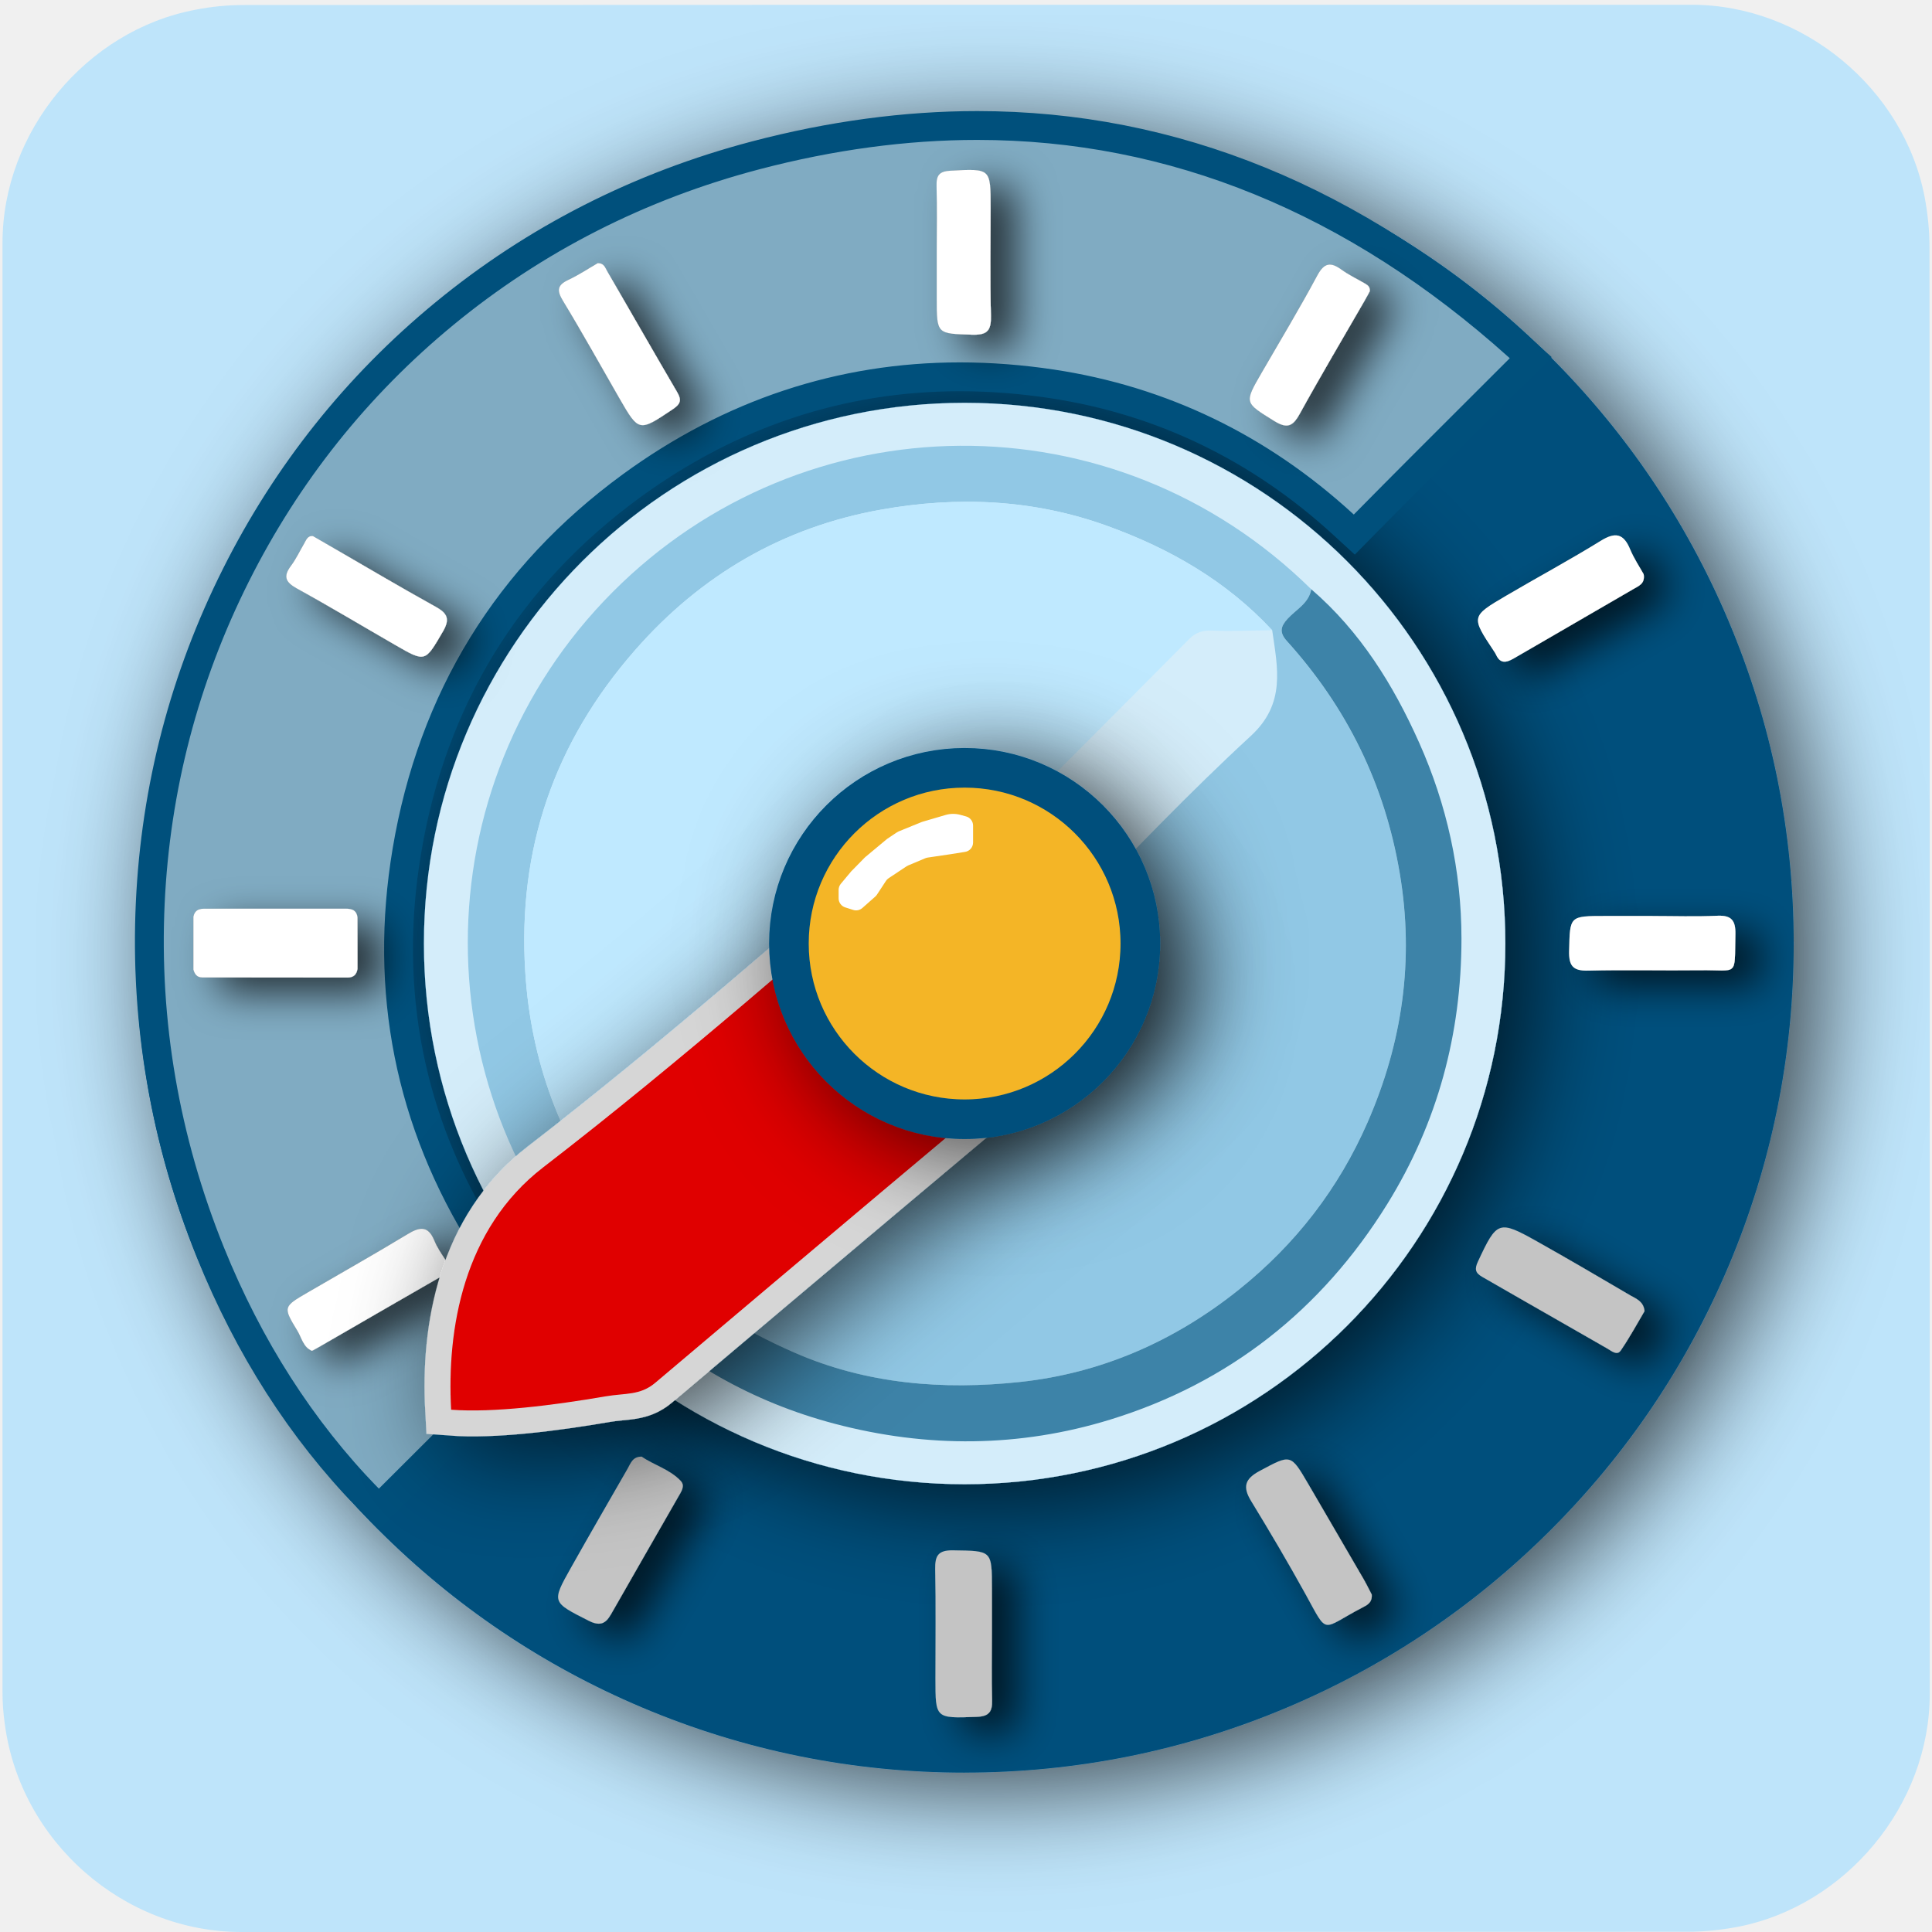
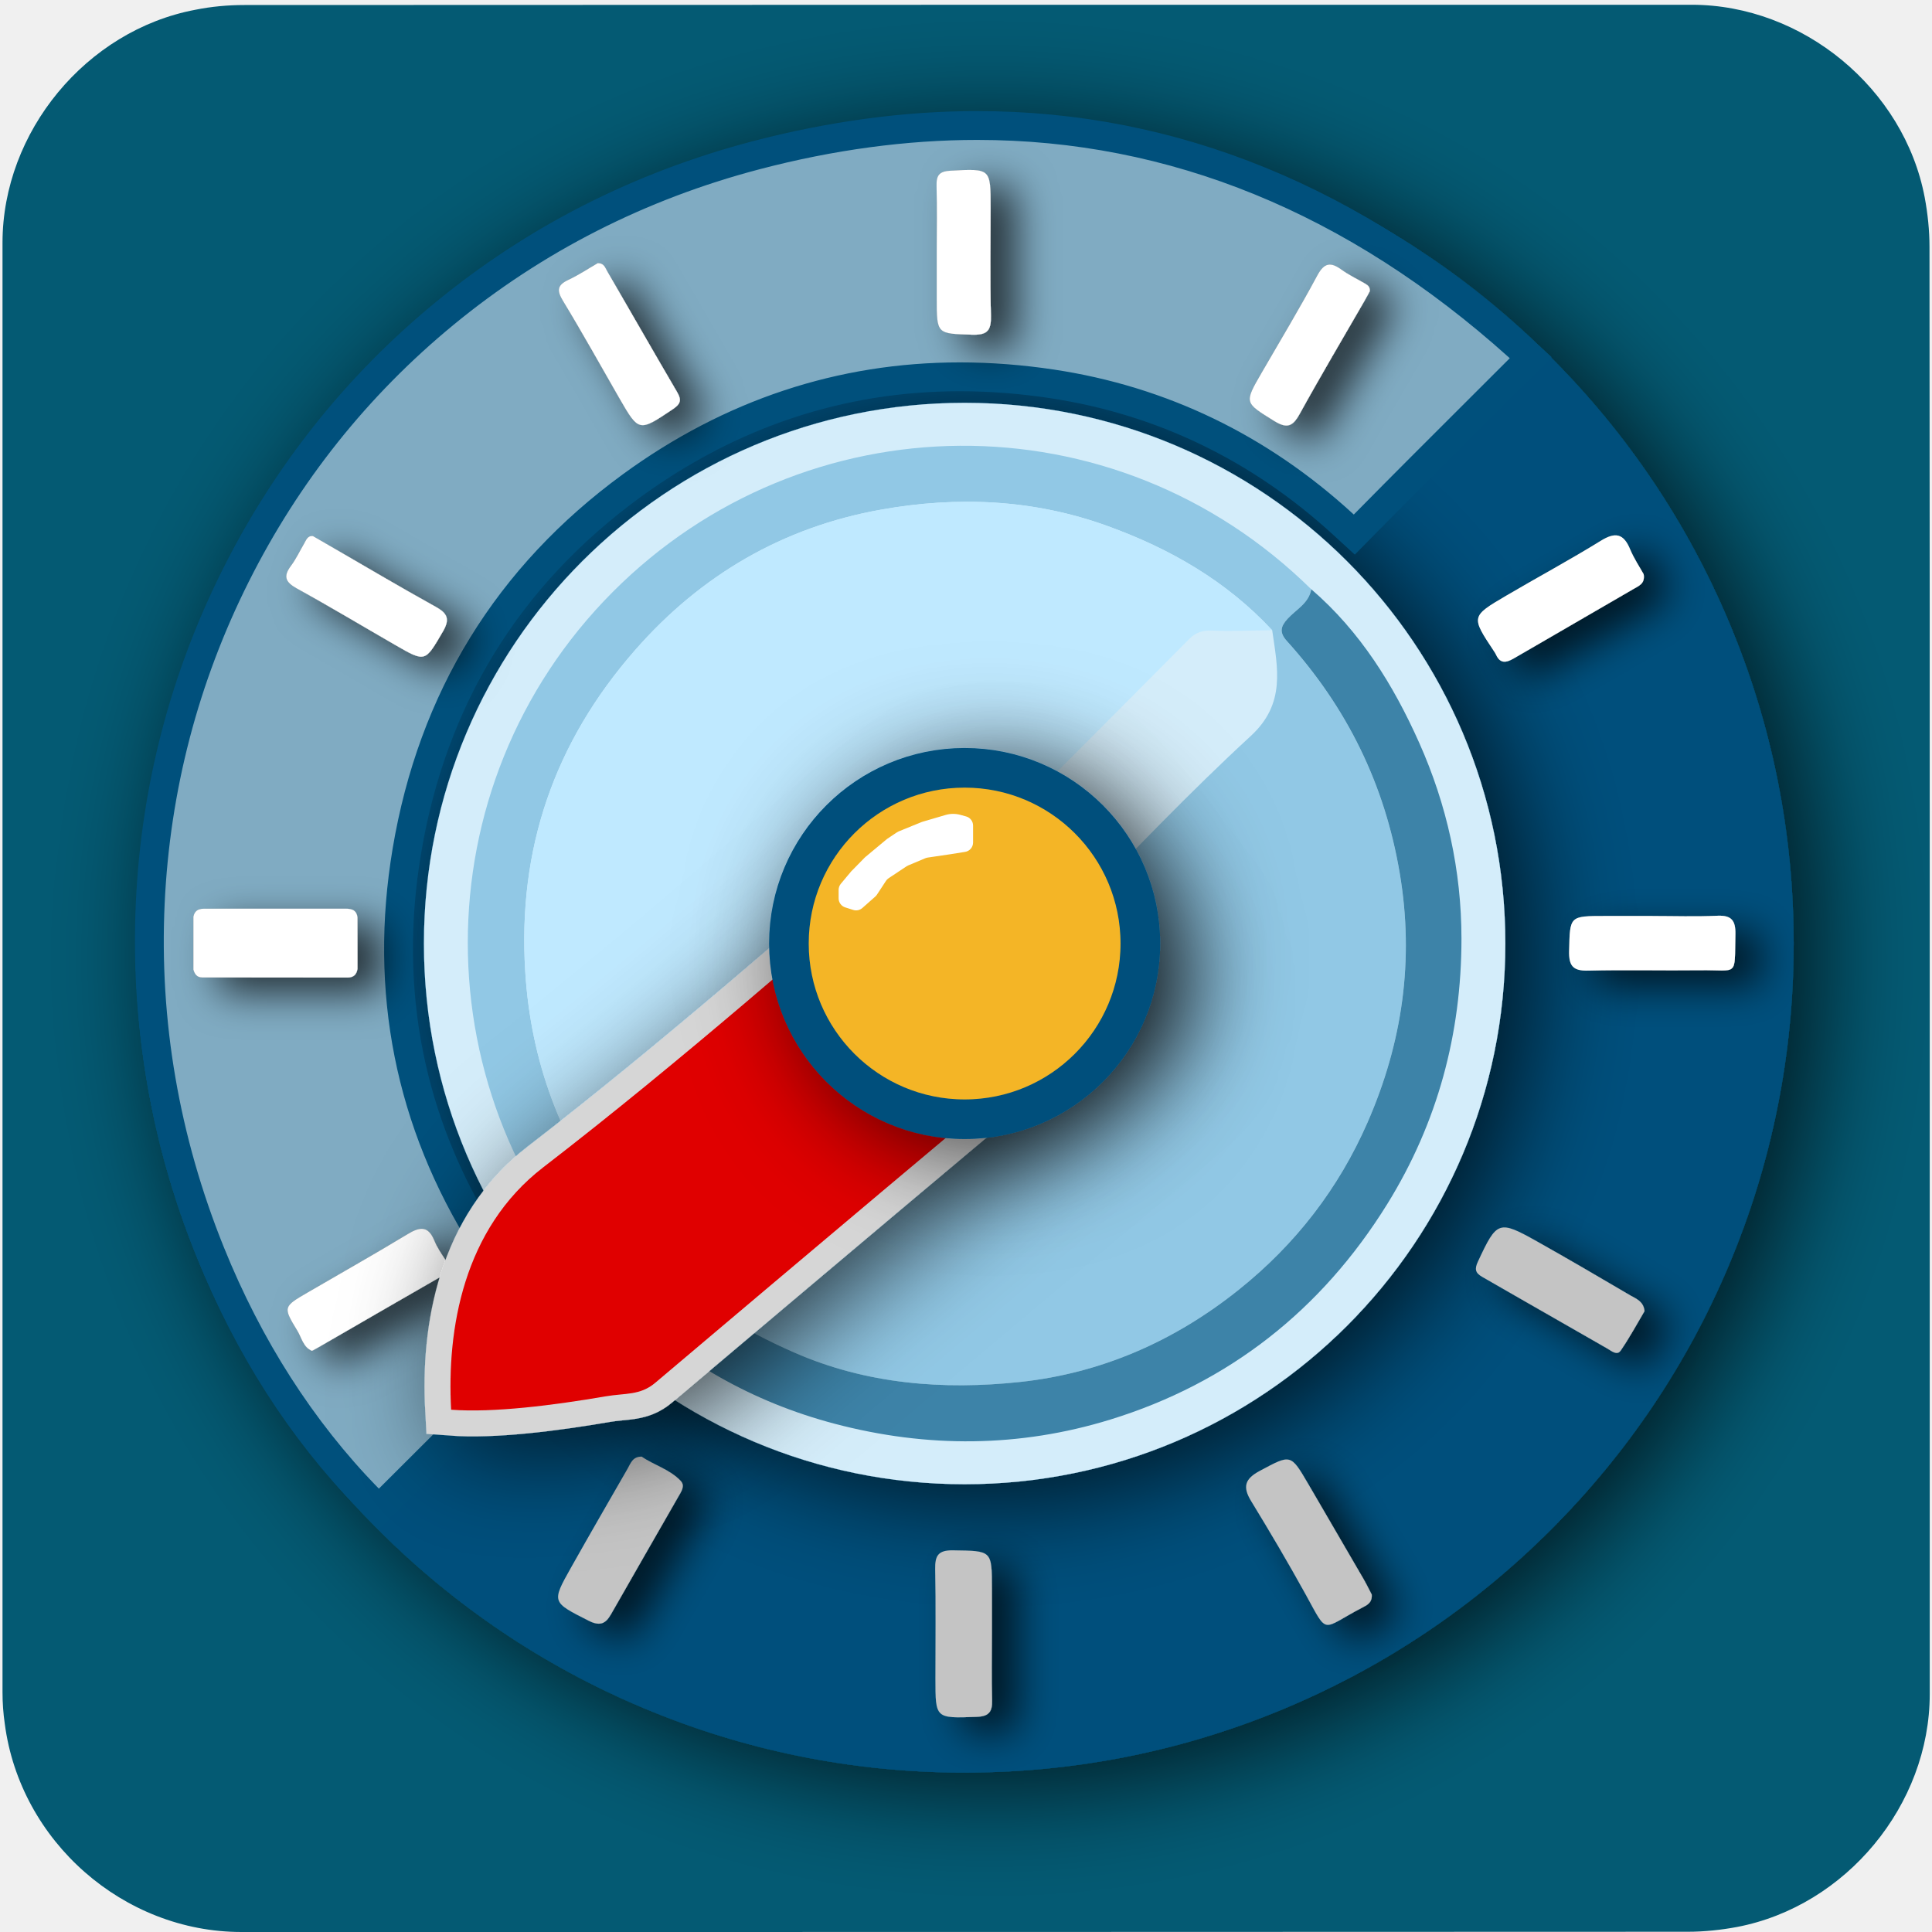
<svg xmlns="http://www.w3.org/2000/svg" viewBox="0 0 769 769" overflow="hidden" preserveAspectRatio="xMidYMid meet" id="eaf-1170-0">
  <defs>
    <clipPath id="eaf-1170-1">
      <rect x="0" y="0" width="769" height="769" />
    </clipPath>
    <style>#eaf-1170-0 * {animation: 10500ms linear infinite normal both running;offset-rotate:0deg}@keyframes eaf-1170-2{0%,100%{transform:none;offset-path:path("m394.089 538.906l0 0l-602.497 -23.35")}}@keyframes eaf-1170-3{0%{offset-distance:0%}79.36%{offset-distance:0%;animation-timing-function:ease-in-out}87.3%,100%{offset-distance:100%}}@keyframes eaf-1170-4{0%{transform:rotate(90deg)}79.36%{transform:rotate(90deg);animation-timing-function:ease-in-out}87.3%,100%{transform:rotate(121deg)}}@keyframes eaf-1170-5{0%,100%{transform:matrix(1.2912,0,0,2.0135,-811.5033,-580.9879)}}@keyframes eaf-1170-6{0%,100%{transform:none;offset-path:path("m394.089 538.906l0 0l-602.497 51.757")}}@keyframes eaf-1170-7{0%{offset-distance:0%}82.22%{offset-distance:0%;animation-timing-function:ease-in-out}89.52%,100%{offset-distance:100%}}@keyframes eaf-1170-8{0%{transform:rotate(90deg)}82.22%{transform:rotate(90deg);animation-timing-function:ease-in-out}89.52%,100%{transform:rotate(73deg)}}@keyframes eaf-1170-9{0%,100%{transform:none;offset-path:path("m394.089 538.906l0 0l-602.497 -60.878")}}@keyframes eaf-1170-10{0%{offset-distance:0%}85.39%{offset-distance:0%;animation-timing-function:ease-in-out}92.7%,100%{offset-distance:100%}}@keyframes eaf-1170-11{0%{transform:rotate(90deg)}85.39%{transform:rotate(90deg);animation-timing-function:ease-in-out}92.7%,100%{transform:rotate(92deg)}}@keyframes eaf-1170-12{0%,100%{transform:none;offset-path:path("m394.089 538.906l0 0l-586.406 -56.623l-6.186 -3.093")}}@keyframes eaf-1170-13{0%{offset-distance:0%}86.04%{offset-distance:0%;animation-timing-function:ease-in-out}95.23%{offset-distance:98.84%}95.24%,100%{offset-distance:100%}}@keyframes eaf-1170-14{0%{transform:rotate(90deg)}86.04%{transform:rotate(90deg);animation-timing-function:ease-in-out}95.24%,100%{transform:rotate(92deg)}}@keyframes eaf-1170-15{0%{opacity:0.34}88.57%{opacity:0.34;animation-timing-function:ease-in-out}95.23%,100%{opacity:0}}@keyframes eaf-1170-16{0%,100%{transform:none;offset-path:path("m394.089 538.906l0 0l575.763 -121.252")}}@keyframes eaf-1170-17{0%,100%{transform:none;offset-path:path("m394.089 538.906l0 0l578.514 -21.8")}}@keyframes eaf-1170-18{0%{transform:rotate(90deg)}82.22%{transform:rotate(90deg);animation-timing-function:ease-in-out}89.52%,100%{transform:rotate(89deg)}}@keyframes eaf-1170-19{0%,100%{transform:none;offset-path:path("m394.089 538.906l0 0l624.356 -52.645")}}@keyframes eaf-1170-20{0%{transform:rotate(90deg)}85.39%{transform:rotate(90deg);animation-timing-function:ease-in-out}92.7%,100%{transform:rotate(148deg)}}@keyframes eaf-1170-21{0%,100%{transform:matrix(-1.2912,0,0,2.0135,811.5033,-580.9879)}}@keyframes eaf-1170-22{0%,100%{transform:none;offset-path:path("m394.089 538.906l0 0l575.763 -194.411")}}@keyframes eaf-1170-23{0%{offset-distance:0%}86.03%{offset-distance:0%;animation-timing-function:ease-in-out}95.23%,100%{offset-distance:100%}}@keyframes eaf-1170-24{0%{transform:rotate(90deg)}86.03%{transform:rotate(90deg);animation-timing-function:ease-in-out}95.23%{transform:rotate(121deg)}95.24%,100%{transform:rotate(170deg)}}@keyframes eaf-1170-25{0%,100%{transform:matrix(1.232,0,0,1.9406,-774.2602,-559.9675)}}@keyframes eaf-1170-26{0%{fill:#fff}55.88%{fill:#fff;animation-timing-function:ease-in-out}56.19%{fill:#ff002b;animation-timing-function:ease-in-out}93.02%{fill:#ff002b;animation-timing-function:ease-in-out}93.65%,100%{fill:#fff}}@keyframes eaf-1170-27{0%,100%{filter:none}}@keyframes eaf-1170-28{0%{filter:drop-shadow(0 0 0 #000)}55.88%{filter:drop-shadow(0 0 0 #000)}56.19%{filter:drop-shadow(10px 10px 10px #ff324a)}93.02%{filter:drop-shadow(10px 10px 10px #ff324a)}93.66%,100%{filter:drop-shadow(0 0 0 #000)}}@keyframes eaf-1170-29{0%{fill:#fff}66.35%{fill:#fff;animation-timing-function:ease-in-out}66.67%{fill:#ff002a;animation-timing-function:ease-in-out}91.75%{fill:#ff002b;animation-timing-function:ease-in-out}92.38%,100%{fill:#fff}}@keyframes eaf-1170-30{0%{filter:drop-shadow(0 0 0 #000)}66.35%{filter:drop-shadow(0 0 0 #000)}66.67%{filter:drop-shadow(10px 10px 10px #ff324a)}91.74%{filter:drop-shadow(10px 10px 10px #ff324a)}92.38%,100%{filter:drop-shadow(0 0 0 #000)}}@keyframes eaf-1170-31{0%{fill:#fff}32.7%{fill:#fff;animation-timing-function:ease-in-out}33.02%{fill:#2aff00}93.65%{fill:#2aff00;animation-timing-function:ease-in-out}94.29%,100%{fill:#fff}}@keyframes eaf-1170-32{0%{filter:drop-shadow(0 0 0 #000)}32.7%{filter:drop-shadow(0 0 0 #000)}33.02%{filter:drop-shadow(10px 10px 10px #0cff00)}93.65%{filter:drop-shadow(10px 10px 10px #0cff00)}94.29%,100%{filter:drop-shadow(0 0 0 #000)}}@keyframes eaf-1170-33{0%{fill:#fff}28.57%{fill:#fff;animation-timing-function:ease-in-out}28.89%{fill:#2aff00}94.29%{fill:#2aff00;animation-timing-function:ease-in-out}94.92%,100%{fill:#fff}}@keyframes eaf-1170-34{0%{filter:drop-shadow(0 0 0 #000)}28.57%{filter:drop-shadow(0 0 0 #000)}28.89%{filter:drop-shadow(10px 10px 10px #0cff00)}94.29%{filter:drop-shadow(10px 10px 10px #0cff00)}94.92%,100%{filter:drop-shadow(0 0 0 #000)}}@keyframes eaf-1170-35{0%{fill:#fff}25.4%{fill:#fff;animation-timing-function:ease-in-out}25.71%{fill:#2aff00}95.24%{fill:#2aff00;animation-timing-function:ease-in-out}95.88%,100%{fill:#fff}}@keyframes eaf-1170-36{0%{filter:drop-shadow(0 0 0 #000)}25.4%{filter:drop-shadow(0 0 0 #000)}25.71%{filter:drop-shadow(10px 10px 10px #0cff00)}95.24%{filter:drop-shadow(10px 10px 10px #0cff00)}95.88%,100%{filter:drop-shadow(0 0 0 #000)}}@keyframes eaf-1170-37{0%{fill:#fff}21.9%{fill:#fff;animation-timing-function:ease-in-out}22.22%{fill:#2aff00}96.19%{fill:#2aff00;animation-timing-function:ease-in-out}96.83%,100%{fill:#fff}}@keyframes eaf-1170-38{0%{filter:drop-shadow(0 0 0 #000)}21.9%{filter:drop-shadow(0 0 0 #000)}22.22%{filter:drop-shadow(10px 10px 10px #0cff00)}96.19%{filter:drop-shadow(10px 10px 10px #0cff00)}96.83%,100%{filter:drop-shadow(0 0 0 #000)}}@keyframes eaf-1170-39{0%{fill:#fff}19.37%{fill:#fff;animation-timing-function:ease-in-out}19.69%{fill:#2aff00}96.82%{fill:#2aff00;animation-timing-function:ease-in-out}97.46%,100%{fill:#fff}}@keyframes eaf-1170-40{0%{filter:drop-shadow(0 0 0 #000)}19.37%{filter:drop-shadow(0 0 0 #000)}19.69%{filter:drop-shadow(10px 10px 10px #0cff00)}96.83%{filter:drop-shadow(10px 10px 10px #0cff00)}97.47%,100%{filter:drop-shadow(0 0 0 #000)}}@keyframes eaf-1170-41{0%{fill:#fff}14.29%{fill:#fff;animation-timing-function:ease-in-out}14.6%{fill:#2bff00;animation-timing-function:ease-in-out}98.41%{fill:#2aff00;animation-timing-function:ease-in-out}99.05%,100%{fill:#fff}}@keyframes eaf-1170-42{0%{filter:drop-shadow(0 0 0 #000)}14.29%{filter:drop-shadow(0 0 0 #000)}14.6%{filter:drop-shadow(10px 10px 10px #0dff00)}98.41%{filter:drop-shadow(10px 10px 10px #0cff00)}99.05%,100%{filter:drop-shadow(0 0 0 #000)}}@keyframes eaf-1170-43{0%,100%{transform:translate(391.2186px,377.7212px)}}@keyframes eaf-1170-44{0%{transform:rotate(-175deg);animation-timing-function:ease-in-out}2.54%{transform:rotate(-169.8083deg);animation-timing-function:ease-in-out}4.76%{transform:rotate(-172.2778deg);animation-timing-function:ease-in-out}7.62%{transform:rotate(-166.1974deg);animation-timing-function:ease-in-out}10.79%{transform:rotate(-168.4482deg);animation-timing-function:ease-in-out}39.05%{transform:rotate(0);animation-timing-function:ease-in-out}40.31%{transform:rotate(-3deg);animation-timing-function:ease-in-out}41.59%{transform:rotate(1deg);animation-timing-function:ease-in-out}43.81%{transform:rotate(-3deg);animation-timing-function:ease-in-out}83.17%{transform:rotate(68deg);animation-timing-function:ease-in-out}84.44%{transform:rotate(66deg);animation-timing-function:ease-in-out}86.34%{transform:rotate(71deg);animation-timing-function:ease-in-out}87.62%{transform:rotate(67deg);animation-timing-function:ease-in-out}89.52%{transform:rotate(71deg);animation-timing-function:ease-in-out}100%{transform:rotate(-175deg)}}@keyframes eaf-1170-45{0%,100%{transform:matrix(1.1479,0,0,1.1479,-330.783,-332.5055)}}</style>
  </defs>
  <g clip-path="url('#eaf-1170-1')" style="isolation: isolate;">
    <g>
-       <path fill="#bee4fa" d="m768.1 385.5c0 96.2 0 192.5 0 288.8c0 44.1 -33.3 84.4 -76.7 92.7c-6.4 1.2 -13.1 1.9 -19.6 1.9c-191.9 0.1 -383.8 0.1 -575.7 0.1c-47 0 -88.1 -36.1 -94.2 -82.9c-0.6 -4.1 -0.9 -8.3 -0.9 -12.5c0 -192.4 0 -384.7 0 -577c0 -44.1 33.3 -84.5 76.7 -92.7c6.4 -1.3 13 -1.9 19.6 -1.9c192 -0.1 384.1 -0.1 576.1 -0.1c44.1 0 84.5 33.3 92.7 76.7c1.2 6.4 1.9 13.1 1.9 19.6c0.1 95.8 0.1 191.6 0.1 287.3z" />
+       <path fill="#045a73" d="m768.1 385.5c0 96.2 0 192.5 0 288.8c0 44.1 -33.3 84.4 -76.7 92.7c-6.4 1.2 -13.1 1.9 -19.6 1.9c-191.9 0.1 -383.8 0.1 -575.7 0.1c-47 0 -88.1 -36.1 -94.2 -82.9c-0.6 -4.1 -0.9 -8.3 -0.9 -12.5c0 -192.4 0 -384.7 0 -577c0 -44.1 33.3 -84.5 76.7 -92.7c6.4 -1.3 13 -1.9 19.6 -1.9c192 -0.1 384.1 -0.1 576.1 -0.1c44.1 0 84.5 33.3 92.7 76.7c1.2 6.4 1.9 13.1 1.9 19.6c0.1 95.8 0.1 191.6 0.1 287.3z" />
      <path fill="#eee" stroke="#00507c" stroke-width="32" stroke-miterlimit="10" paint-order="stroke" d="m572 326.7l-2.1 0.5l-2.1 0.3c-22.9 2.6 -43.4 -14.1 -45.1 -37.1l-0.1 -2.2l0 -2.2c0.7 -23 20.6 -40.7 43.6 -38.9l2.1 0.2l2.2 0.3l0 0l0 0l0.1 0l0.1 -2.3l0.2 -2.3c2.5 -19.1 16.2 -34.4 34.9 -39l2.3 -0.5l2.3 -0.4c18.9 -2.6 37.6 6.8 46.7 23.6l1.1 2.1l1 2.1l0 -0.1l0 0c0 0 1.3 -1.4 1.3 -1.4l1.4 -1.4c12.1 -11.1 30.2 -11.4 42.5 -0.6l1.4 1.3l1.3 1.4c10.7 12.1 10.5 30.8 -0.7 42.5l-1.4 1.4l-1.4 1.3l0 0l0 0c0 0 2.2 0.6 2.2 0.6l2.1 0.8c22.2 9.1 32.4 34.5 22.9 56.5l-1 2.1l-1.1 2c-11.9 20.8 -38.5 27.7 -59 15.3l-1.9 -1.2l-1.8 -1.3l0 0l0 0.1l-1.3 2.1c-27.3 38.7 -86.4 23.9 -92.2 -23.1l-0.2 -2.5" transform="matrix(0 1.2912 -2.0135 0 975.0774 -272.5974)" opacity="0.34" style="animation-name: eaf-1170-2, eaf-1170-3, eaf-1170-4, eaf-1170-5; animation-composition: replace, add, add, add;" />
      <path fill="#eee" stroke="#00507c" stroke-width="32" stroke-miterlimit="10" paint-order="stroke" d="m572 326.7l-2.1 0.5l-2.1 0.3c-22.9 2.6 -43.4 -14.1 -45.1 -37.1l-0.1 -2.2l0 -2.2c0.7 -23 20.6 -40.7 43.6 -38.9l2.1 0.2l2.2 0.3l0 0l0 0l0.1 0l0.1 -2.3l0.2 -2.3c2.5 -19.1 16.2 -34.4 34.9 -39l2.3 -0.5l2.3 -0.4c18.9 -2.6 37.6 6.8 46.7 23.6l1.1 2.1l1 2.1l0 -0.1l0 0c0 0 1.3 -1.4 1.3 -1.4l1.4 -1.4c12.1 -11.1 30.2 -11.4 42.5 -0.6l1.4 1.3l1.3 1.4c10.7 12.1 10.5 30.8 -0.7 42.5l-1.4 1.4l-1.4 1.3l0 0l0 0c0 0 2.2 0.6 2.2 0.6l2.1 0.8c22.2 9.1 32.4 34.5 22.9 56.5l-1 2.1l-1.1 2c-11.9 20.8 -38.5 27.7 -59 15.3l-1.9 -1.2l-1.8 -1.3l0 0l0 0.1l-1.3 2.1c-27.3 38.7 -86.4 23.9 -92.2 -23.1l-0.2 -2.5" transform="matrix(0 1.2912 -2.0135 0 975.0774 -272.5974)" opacity="0.34" style="animation-name: eaf-1170-6, eaf-1170-7, eaf-1170-8, eaf-1170-5; animation-composition: replace, add, add, add;" />
      <path fill="#eee" stroke="#00507c" stroke-width="32" stroke-miterlimit="10" paint-order="stroke" d="m572 326.7l-2.1 0.5l-2.1 0.3c-22.9 2.6 -43.4 -14.1 -45.1 -37.1l-0.1 -2.2l0 -2.2c0.7 -23 20.6 -40.7 43.6 -38.9l2.1 0.2l2.2 0.3l0 0l0 0l0.1 0l0.1 -2.3l0.2 -2.3c2.5 -19.1 16.2 -34.4 34.9 -39l2.3 -0.5l2.3 -0.4c18.9 -2.6 37.6 6.8 46.7 23.6l1.1 2.1l1 2.1l0 -0.1l0 0c0 0 1.3 -1.4 1.3 -1.4l1.4 -1.4c12.1 -11.1 30.2 -11.4 42.5 -0.6l1.4 1.3l1.3 1.4c10.7 12.1 10.5 30.8 -0.7 42.5l-1.4 1.4l-1.4 1.3l0 0l0 0c0 0 2.2 0.6 2.2 0.6l2.1 0.8c22.2 9.1 32.4 34.5 22.9 56.5l-1 2.1l-1.1 2c-11.9 20.8 -38.5 27.7 -59 15.3l-1.9 -1.2l-1.8 -1.3l0 0l0 0.1l-1.3 2.1c-27.3 38.7 -86.4 23.9 -92.2 -23.1l-0.2 -2.5" transform="matrix(0 1.2912 -2.0135 0 975.0774 -272.5974)" opacity="0.34" style="animation-name: eaf-1170-9, eaf-1170-10, eaf-1170-11, eaf-1170-5; animation-composition: replace, add, add, add;" />
      <path fill="#eee" stroke="#00507c" stroke-width="32" stroke-miterlimit="10" paint-order="stroke" d="m572 326.7l-2.1 0.5l-2.1 0.3c-22.9 2.6 -43.4 -14.1 -45.1 -37.1l-0.1 -2.2l0 -2.2c0.7 -23 20.6 -40.7 43.6 -38.9l2.1 0.2l2.2 0.3l0 0l0 0l0.1 0l0.1 -2.3l0.2 -2.3c2.5 -19.1 16.2 -34.4 34.9 -39l2.3 -0.5l2.3 -0.4c18.9 -2.6 37.6 6.8 46.7 23.6l1.1 2.1l1 2.1l0 -0.1l0 0c0 0 1.3 -1.4 1.3 -1.4l1.4 -1.4c12.1 -11.1 30.2 -11.4 42.5 -0.6l1.4 1.3l1.3 1.4c10.7 12.1 10.5 30.8 -0.7 42.5l-1.4 1.4l-1.4 1.3l0 0l0 0c0 0 2.2 0.6 2.2 0.6l2.1 0.8c22.2 9.1 32.4 34.5 22.9 56.5l-1 2.1l-1.1 2c-11.9 20.8 -38.5 27.7 -59 15.3l-1.9 -1.2l-1.8 -1.3l0 0l0 0.1l-1.3 2.1c-27.3 38.7 -86.4 23.9 -92.2 -23.1l-0.2 -2.5" transform="matrix(0 1.2912 -2.0135 0 975.0774 -272.5974)" opacity="0.34" style="animation-name: eaf-1170-12, eaf-1170-13, eaf-1170-14, eaf-1170-5, eaf-1170-15; animation-composition: replace, add, add, add, replace;" />
      <path fill="#eee" stroke="#00507c" stroke-width="32" stroke-miterlimit="10" paint-order="stroke" d="m572 326.7l-2.1 0.5l-2.1 0.3c-22.9 2.6 -43.4 -14.1 -45.1 -37.1l-0.1 -2.2l0 -2.2c0.7 -23 20.6 -40.7 43.6 -38.9l2.1 0.2l2.2 0.3l0 0l0 0l0.1 0l0.1 -2.3l0.2 -2.3c2.5 -19.1 16.2 -34.4 34.9 -39l2.3 -0.5l2.3 -0.4c18.9 -2.6 37.6 6.8 46.7 23.6l1.1 2.1l1 2.1l0 -0.1l0 0c0 0 1.3 -1.4 1.3 -1.4l1.4 -1.4c12.1 -11.1 30.2 -11.4 42.5 -0.6l1.4 1.3l1.3 1.4c10.7 12.1 10.5 30.8 -0.7 42.5l-1.4 1.4l-1.4 1.3l0 0l0 0c0 0 2.2 0.6 2.2 0.6l2.1 0.8c22.2 9.1 32.4 34.5 22.9 56.5l-1 2.1l-1.1 2c-11.9 20.8 -38.5 27.7 -59 15.3l-1.9 -1.2l-1.8 -1.3l0 0l0 0.1l-1.3 2.1c-27.3 38.7 -86.4 23.9 -92.2 -23.1l-0.2 -2.5" transform="matrix(0 1.2912 -2.0135 0 975.0774 -272.5974)" opacity="0.34" style="animation-name: eaf-1170-16, eaf-1170-3, eaf-1170-4, eaf-1170-5; animation-composition: replace, add, add, add;" />
      <path fill="#eee" stroke="#00507c" stroke-width="32" stroke-miterlimit="10" paint-order="stroke" d="m572 326.7l-2.1 0.5l-2.1 0.3c-22.9 2.6 -43.4 -14.1 -45.1 -37.1l-0.1 -2.2l0 -2.2c0.7 -23 20.6 -40.7 43.6 -38.9l2.1 0.2l2.2 0.3l0 0l0 0l0.1 0l0.1 -2.3l0.2 -2.3c2.5 -19.1 16.2 -34.4 34.9 -39l2.3 -0.5l2.3 -0.4c18.9 -2.6 37.6 6.8 46.7 23.6l1.1 2.1l1 2.1l0 -0.1l0 0c0 0 1.3 -1.4 1.3 -1.4l1.4 -1.4c12.1 -11.1 30.2 -11.4 42.5 -0.6l1.4 1.3l1.3 1.4c10.7 12.1 10.5 30.8 -0.7 42.5l-1.4 1.4l-1.4 1.3l0 0l0 0c0 0 2.2 0.6 2.2 0.6l2.1 0.8c22.2 9.1 32.4 34.5 22.9 56.5l-1 2.1l-1.1 2c-11.9 20.8 -38.5 27.7 -59 15.3l-1.9 -1.2l-1.8 -1.3l0 0l0 0.1l-1.3 2.1c-27.3 38.7 -86.4 23.9 -92.2 -23.1l-0.2 -2.5" transform="matrix(0 1.2912 -2.0135 0 975.0774 -272.5974)" opacity="0.34" style="animation-name: eaf-1170-17, eaf-1170-7, eaf-1170-18, eaf-1170-5; animation-composition: replace, add, add, add;" />
      <path fill="#eee" stroke="#00507c" stroke-width="32" stroke-miterlimit="10" paint-order="stroke" d="m572 326.7l-2.1 0.5l-2.1 0.3c-22.9 2.6 -43.4 -14.1 -45.1 -37.1l-0.1 -2.2l0 -2.2c0.7 -23 20.6 -40.7 43.6 -38.9l2.1 0.2l2.2 0.3l0 0l0 0l0.1 0l0.1 -2.3l0.2 -2.3c2.5 -19.1 16.2 -34.4 34.9 -39l2.3 -0.5l2.3 -0.4c18.9 -2.6 37.6 6.8 46.7 23.6l1.1 2.1l1 2.1l0 -0.1l0 0c0 0 1.3 -1.4 1.3 -1.4l1.4 -1.4c12.1 -11.1 30.2 -11.4 42.5 -0.6l1.4 1.3l1.3 1.4c10.7 12.1 10.5 30.8 -0.7 42.5l-1.4 1.4l-1.4 1.3l0 0l0 0c0 0 2.2 0.6 2.2 0.6l2.1 0.8c22.2 9.1 32.4 34.5 22.9 56.5l-1 2.1l-1.1 2c-11.9 20.8 -38.5 27.7 -59 15.3l-1.9 -1.2l-1.8 -1.3l0 0l0 0.1l-1.3 2.1c-27.3 38.7 -86.4 23.9 -92.2 -23.1l-0.2 -2.5" transform="matrix(0 -1.2912 -2.0135 0 975.0774 1350.409)" opacity="0.34" style="animation-name: eaf-1170-19, eaf-1170-10, eaf-1170-20, eaf-1170-21; animation-composition: replace, add, add, add;" />
      <path fill="#eee" stroke="#00507c" stroke-width="32" stroke-miterlimit="10" paint-order="stroke" d="m572 326.7l-2.1 0.5l-2.1 0.3c-22.9 2.6 -43.4 -14.1 -45.1 -37.1l-0.1 -2.2l0 -2.2c0.7 -23 20.6 -40.7 43.6 -38.9l2.1 0.2l2.2 0.3l0 0l0 0l0.1 0l0.1 -2.3l0.2 -2.3c2.5 -19.1 16.2 -34.4 34.9 -39l2.3 -0.5l2.3 -0.4c18.9 -2.6 37.6 6.8 46.7 23.6l1.1 2.1l1 2.1l0 -0.1l0 0c0 0 1.3 -1.4 1.3 -1.4l1.4 -1.4c12.1 -11.1 30.2 -11.4 42.5 -0.6l1.4 1.3l1.3 1.4c10.7 12.1 10.5 30.8 -0.7 42.5l-1.4 1.4l-1.4 1.3l0 0l0 0c0 0 2.2 0.6 2.2 0.6l2.1 0.8c22.2 9.1 32.4 34.5 22.9 56.5l-1 2.1l-1.1 2c-11.9 20.8 -38.5 27.7 -59 15.3l-1.9 -1.2l-1.8 -1.3l0 0l0 0.1l-1.3 2.1c-27.3 38.7 -86.4 23.9 -92.2 -23.1l-0.2 -2.5" transform="matrix(0 1.232 -1.9406 0 954.0571 -235.3543)" opacity="0.34" style="animation-name: eaf-1170-22, eaf-1170-23, eaf-1170-24, eaf-1170-25, eaf-1170-15; animation-composition: replace, add, add, add, replace;" />
      <g style="filter: drop-shadow(rgba(0, 0, 0, 0.718) 10px 6px 21px);">
        <path fill="#00507c" d="m287.69 576.13c-38.77 0 -76.43 -7.62 -111.93 -22.63c-34.25 -14.48 -64.98 -35.2 -91.35 -61.57c-26.37 -26.37 -47.08 -57.1 -61.57 -91.35c-15.02 -35.51 -22.64 -73.17 -22.64 -111.94c0 -38.77 7.61 -76.43 22.63 -111.93c14.48 -34.25 35.2 -64.98 61.57 -91.35c26.37 -26.37 57.1 -47.08 91.35 -61.57c35.51 -15.02 73.17 -22.63 111.94 -22.63c38.77 0 76.43 7.61 111.93 22.63c34.25 14.48 64.98 35.2 91.35 61.57c26.37 26.37 47.08 57.1 61.57 91.35c15.02 35.51 22.63 73.17 22.63 111.93c0 38.76 -7.62 76.43 -22.63 111.93c-14.49 34.25 -35.2 64.98 -61.57 91.35c-26.37 26.37 -57.1 47.08 -91.35 61.57c-35.51 15.02 -73.17 22.63 -111.93 22.63l0 0.01z" transform="matrix(1.1479 0 0 1.1479 53.7128 44.2258)" />
      </g>
      <g style="filter: drop-shadow(rgba(0, 0, 0, 0.718) 10px 6px 21px);">
        <ellipse fill="#d4edfa" rx="187.49" ry="187.49" transform="matrix(1.1479 0 0 1.1479 383.9535 375.557)" />
      </g>
      <g style="filter: drop-shadow(rgba(0, 0, 0, 0.718) 10px 6px 8px);">
        <g transform="matrix(1.1479 0 0 1.1479 53.7128 44.2258)">
          <g style="filter: drop-shadow(rgb(0, 0, 0) 0px 0px 0px); animation-name: eaf-1170-27, eaf-1170-28; animation-composition: replace, add;">
            <path fill="#fff" d="m523.14 160.6c-1.41 -2.56 -3.38 -5.47 -4.69 -8.65c-2.25 -5.45 -5.08 -6.1 -10.14 -2.97c-10.77 6.65 -21.94 12.66 -32.86 19.07c-12.21 7.17 -12.17 7.24 -4.24 19.18c0.27 0.41 0.55 0.83 0.76 1.28c1.43 3.14 3.49 2.8 6.03 1.32c13.95 -8.13 27.95 -16.17 41.9 -24.3c1.63 -0.95 3.76 -1.74 3.25 -4.93l-0.01 0z" style="animation-name: eaf-1170-26;" />
          </g>
          <path fill="#c4c4c4" d="m523.46 416.11c-0.39 -3.5 -3.04 -4.33 -5.04 -5.51c-10.69 -6.3 -21.42 -12.56 -32.24 -18.65c-13.34 -7.5 -13.9 -7.17 -20.5 6.96c-1.25 2.67 -0.9 3.96 1.53 5.35c14.46 8.23 28.86 16.56 43.31 24.8c1.41 0.8 3.38 2.57 4.64 0.74c3.08 -4.46 5.65 -9.27 8.29 -13.7l0.01 0.01z" />
          <path fill="#c4c4c4" d="m175.72 466.56c-3.22 -0.04 -3.85 2.38 -4.93 4.24c-6.56 11.41 -13.15 22.8 -19.6 34.27c-6.78 12.06 -6.63 11.92 6.1 18.36c3.81 1.93 5.82 1.23 7.77 -2.21c7.72 -13.6 15.56 -27.14 23.32 -40.72c0.96 -1.69 2.5 -3.75 0.89 -5.48c-3.79 -4.07 -9.31 -5.52 -13.55 -8.46l0 0z" />
          <path fill="#c4c4c4" d="m428.86 514.41c-0.85 -1.61 -1.81 -3.62 -2.93 -5.55c-6.35 -10.95 -12.73 -21.89 -19.1 -32.83c-6.13 -10.53 -6.01 -10.29 -16.77 -4.55c-5.15 2.74 -6.09 5.49 -3.03 10.48c6.48 10.58 12.79 21.29 18.79 32.15c8.19 14.82 5.18 12.34 20.11 4.6c1.51 -0.78 3.12 -1.69 2.93 -4.3z" />
          <path fill="#c4c4c4" d="m297.15 527.94c0 -5.21 0 -10.42 0 -15.63c0 -13.31 0 -13.06 -13.48 -13.26c-5.14 -0.08 -6.28 1.84 -6.19 6.49c0.24 12.65 0.08 25.31 0.08 37.97c0 13.97 0 13.78 14.23 13.28c4.33 -0.15 5.53 -1.74 5.42 -5.77c-0.21 -7.69 -0.06 -15.38 -0.06 -23.08z" />
          <g style="filter: drop-shadow(rgb(0, 0, 0) 0px 0px 0px); animation-name: eaf-1170-27, eaf-1170-30; animation-composition: replace, add;">
            <path fill="#fff" d="m526.23 279.09c-5.48 0 -10.96 0 -16.44 0c-12.45 0 -12.2 0 -12.49 12.08c-0.13 5.17 1.28 7 6.62 6.86c12.94 -0.33 25.9 0.02 38.85 -0.14c13.36 -0.17 11.83 2.57 12.18 -12.42c0.11 -4.79 -1.31 -6.7 -6.31 -6.46c-7.46 0.35 -14.94 0.09 -22.41 0.09l0 -0.01z" style="animation-name: eaf-1170-29;" />
          </g>
        </g>
      </g>
      <path fill="#80abc2" stroke="#00507c" stroke-width="10" d="m80.64 480.8c-22.87 -23.53 -41.19 -52.12 -54.45 -84.98c-15.78 -39.12 -22.81 -79.92 -20.88 -121.28c1.85 -39.82 11.85 -78.06 29.72 -113.67c17.66 -35.19 41.94 -65.65 72.16 -90.54c31.46 -25.91 67.81 -44.41 108.02 -54.98c26.15 -6.88 52.01 -10.36 76.87 -10.36c67.9 0 131.01 25.78 187.59 76.62l4.31 3.88l-4.1 4.1c-4.67 4.67 -9.35 9.34 -14.03 14.01c-12.9 12.87 -26.24 26.18 -39.32 39.46l-3.72 3.78l-3.91 -3.59c-28.98 -26.57 -62.94 -42.95 -100.94 -48.68c-10.75 -1.62 -21.47 -2.44 -31.88 -2.44c-41.22 0 -79.55 12.72 -113.91 37.81c-42.83 31.27 -69.03 73.86 -77.88 126.58c-8.14 48.53 0.91 94.07 26.91 135.36c6.75 10.73 13.61 19.93 20.96 28.14l3.49 3.89l-3.71 3.68c-12.83 12.72 -26.05 25.91 -37.71 37.54l-19.7 19.64l-3.88 -3.99l-0.01 0.02z" transform="matrix(1.1479 0 0 1.1479 53.7128 44.2258)" />
      <g style="filter: drop-shadow(rgba(0, 0, 0, 0.718) 10px 6px 8px);">
        <g transform="matrix(1.1479 0 0 1.1479 53.7128 44.2258)">
          <g style="filter: drop-shadow(rgb(0, 0, 0) 0px 0px 0px); animation-name: eaf-1170-27, eaf-1170-32; animation-composition: replace, add;">
            <path fill="#fff" d="m428.19 62.45c0.15 -1.7 -0.99 -2.26 -2.06 -2.88c-2.58 -1.49 -5.3 -2.8 -7.7 -4.54c-3.75 -2.73 -6 -2.59 -8.45 1.98c-6.1 11.38 -12.77 22.45 -19.24 33.63c-6.17 10.65 -6.04 10.39 4.2 16.74c4.45 2.76 6.45 2.11 8.92 -2.37c7.3 -13.27 15.05 -26.3 22.61 -39.43c0.62 -1.07 1.19 -2.17 1.71 -3.12l0.01 -0.01z" style="animation-name: eaf-1170-31;" />
          </g>
          <g style="filter: drop-shadow(rgb(0, 0, 0) 0px 0px 0px); animation-name: eaf-1170-27, eaf-1170-34; animation-composition: replace, add;">
            <path fill="#fff" d="m278.02 49.16c0 5.22 0 10.45 0 15.67c0 12.63 0.01 12.31 12.35 12.7c5.54 0.18 6.57 -1.8 6.44 -6.79c-0.33 -12.43 -0.11 -24.87 -0.11 -37.31c0 -13.67 0 -13.48 -13.85 -12.77c-4.07 0.21 -4.99 1.67 -4.89 5.36c0.22 7.71 0.07 15.42 0.06 23.13l0 0.01z" style="animation-name: eaf-1170-33;" />
          </g>
          <g style="filter: drop-shadow(rgb(0, 0, 0) 0px 0px 0px); animation-name: eaf-1170-27, eaf-1170-36; animation-composition: replace, add;">
            <path fill="#fff" d="m160.44 52.75c-3.23 1.87 -6.55 4.09 -10.13 5.76c-3.87 1.82 -4.1 3.64 -1.88 7.29c6.72 11.03 12.98 22.34 19.42 33.53c6.93 12.04 6.86 11.93 18.62 4.05c2.68 -1.79 3.18 -3.12 1.55 -5.91c-8.16 -13.93 -16.16 -27.95 -24.26 -41.93c-0.7 -1.21 -1.1 -2.88 -3.33 -2.81l0.01 0.02z" style="animation-name: eaf-1170-35;" />
          </g>
          <g style="filter: drop-shadow(rgb(0, 0, 0) 0px 0px 0px); animation-name: eaf-1170-27, eaf-1170-38; animation-composition: replace, add;">
            <path fill="#fff" d="m61.75 147.36c-1.93 -0.21 -2.36 1.39 -3.08 2.61c-1.51 2.56 -2.77 5.31 -4.55 7.68c-2.79 3.73 -1.94 5.69 2.09 7.9c11.53 6.31 22.79 13.09 34.18 19.65c10.38 5.98 10.2 5.84 16.34 -4.66c2.48 -4.23 1.84 -6.28 -2.41 -8.64c-13.23 -7.33 -26.24 -15.07 -39.33 -22.64c-1.07 -0.62 -2.15 -1.24 -3.26 -1.89l0.02 -0.01z" style="animation-name: eaf-1170-37;" />
          </g>
          <g style="filter: drop-shadow(rgb(0, 0, 0) 0px 0px 0px); animation-name: eaf-1170-27, eaf-1170-40; animation-composition: replace, add;">
            <path fill="#fff" d="m20.28 297.71c0.44 1.53 1.23 2.68 3.02 2.68c16.78 0.01 33.56 0.01 50.35 0.05c2.09 0 3.18 -1 3.51 -2.99l0 -17.89c-0.42 -3.07 -2.69 -3.01 -4.99 -3c-15.55 0.02 -31.1 0 -46.65 0c-2.23 0 -4.59 -0.27 -5.24 2.74c0 6.14 0 12.27 0 18.41z" style="animation-name: eaf-1170-39;" />
          </g>
          <g style="filter: drop-shadow(rgb(0, 0, 0) 0px 0px 0px); animation-name: eaf-1170-27, eaf-1170-42; animation-composition: replace, add;">
            <path fill="#fff" d="m61.39 429.88c0.78 -0.43 1.44 -0.77 2.09 -1.15c14.19 -8.2 28.36 -16.44 42.58 -24.58c2.82 -1.62 3.16 -3.43 1.44 -6.04c-1.36 -2.07 -2.78 -4.17 -3.7 -6.45c-2.1 -5.18 -4.96 -4.83 -9.18 -2.28c-11.47 6.95 -23.15 13.54 -34.74 20.28c-8.48 4.93 -8.58 4.98 -3.53 13.28c1.47 2.43 2.01 5.68 5.05 6.94l-0.01 0z" style="animation-name: eaf-1170-41;" />
          </g>
        </g>
      </g>
      <path fill="#91c8e5" d="m165.42 409.73c-66.49 -66.78 -66.95 -175.59 0.28 -243.02c66.37 -66.57 173.84 -68.24 242.19 -0.9c-0.88 4.91 -5.31 7.03 -8.25 10.27c-2.47 2.71 -2.83 4.78 -0.23 7.66c20.81 23.04 33.93 49.63 39.14 80.49c5.1 30.18 0.91 58.86 -11.17 86.48c-10.01 22.88 -24.93 42.2 -44.59 57.95c-22.35 17.9 -47.77 29.01 -75.88 32.02c-26.58 2.84 -53.23 0.78 -78.3 -10.21c-18.1 -7.94 -34.86 -17.93 -48.21 -32.89c0.11 -3.46 2.98 -5.03 5.01 -7.08c38.28 -38.35 76.59 -76.66 114.93 -114.94c1.91 -1.91 4.13 -3.51 6.21 -5.25c2.53 2.38 5.48 4.46 7.5 7.21c4.36 5.92 7.54 4.44 12.06 -0.2c20 -20.49 39.76 -41.29 60.82 -60.66c12.19 -11.22 9.28 -23.59 7.41 -36.65c-15.87 -17.05 -35.32 -28.25 -57.1 -36.14c-25.72 -9.32 -52.06 -10.38 -78.45 -5.69c-34.03 6.05 -62.54 22.64 -85.44 48.81c-27.96 31.97 -40.66 68.82 -38.02 111.35c1.93 31.22 12.29 58.86 31.03 83.76c3.79 5.04 10.3 8.29 11.03 15.52c-3.28 4.75 -7.41 8.65 -11.98 12.12l0.01 -0.01z" transform="matrix(1.1479 0 0 1.1479 53.7128 44.2258)" />
      <path fill="#3d83a8" d="m165.42 409.73c4.57 -3.47 8.7 -7.37 11.98 -12.12c1 -0.01 2 -0.03 3.01 -0.04c13.34 14.95 30.11 24.95 48.21 32.89c25.07 10.99 51.72 13.05 78.3 10.21c28.11 -3.01 53.53 -14.12 75.88 -32.02c19.66 -15.74 34.58 -35.06 44.59 -57.95c12.08 -27.62 16.27 -56.3 11.17 -86.48c-5.21 -30.86 -18.33 -57.45 -39.14 -80.49c-2.6 -2.88 -2.24 -4.95 0.23 -7.66c2.94 -3.24 7.37 -5.36 8.25 -10.27c16.95 14.6 28.47 33.18 37.42 53.24c9.58 21.48 14.64 44.3 14.65 67.88c0 32.97 -8.26 63.85 -25.7 92c-22.79 36.78 -54.97 62.14 -96.14 74.81c-31.35 9.64 -63.4 9.89 -95.49 1.43c-28.59 -7.54 -53.16 -21.66 -74.37 -41.99c-1.06 -1.02 -1.9 -2.28 -2.84 -3.43l-0.01 -0.01z" transform="matrix(1.1479 0 0 1.1479 53.7128 44.2258)" />
      <path fill="#bfe9ff" d="m180.4 397.57c-1 0.01 -2 0.03 -3.01 0.04c-0.73 -7.23 -7.24 -10.48 -11.03 -15.52c-18.74 -24.89 -29.1 -52.53 -31.03 -83.76c-2.64 -42.53 10.06 -79.38 38.02 -111.35c22.9 -26.18 51.41 -42.76 85.44 -48.81c26.4 -4.7 52.74 -3.63 78.45 5.69c21.78 7.89 41.24 19.09 57.1 36.14c-6.95 0.08 -13.91 0.43 -20.85 0.13c-3.29 -0.14 -5.64 0.62 -7.93 2.93c-22.93 23.1 -45.9 46.16 -68.97 69.11c-2.73 2.71 -2.93 4.46 -0.07 7.22c3.54 3.42 7.62 6.42 10.02 10.91c-2.08 1.74 -4.3 3.34 -6.21 5.25c-38.34 38.28 -76.65 76.59 -114.93 114.94c-2.04 2.04 -4.91 3.62 -5.01 7.08l0.01 0z" transform="matrix(1.1479 0 0 1.1479 53.7128 44.2258)" />
      <g style="filter: drop-shadow(rgba(0, 0, 0, 0.718) 10px 6px 21px);">
        <path fill="#e00000" stroke="#d6d6d6" stroke-width="18" paint-order="stroke" d="m263.38 314.47c-5.08 -9.49 -13.72 -15.83 -21.2 -23.07c-6.04 -5.84 -5.61 -9.53 0.16 -15.27c48.8 -48.56 97.38 -97.34 145.89 -146.2c4.85 -4.89 10.03 -4.42 16.77 -6.19c17.65 -4.65 38.23 -9.11 52.93 -9.28c3.95 27.63 1.28 62.8 -24.51 86.53c-44.54 40.98 -86.34 84.97 -128.65 128.32c-9.57 9.81 -16.29 12.94 -25.51 0.42c-4.29 -5.82 -10.52 -10.22 -15.87 -15.26l-0.01 0z" transform="matrix(-1.1435 -0.1 0.1 -1.1435 691.7631 737.7911)" style="animation-name: eaf-1170-43, eaf-1170-44, eaf-1170-45; animation-composition: replace, add, add;" />
      </g>
      <g style="filter: drop-shadow(rgba(0, 0, 0, 0.718) 10px 6px 21px);">
        <ellipse fill="#f4b526" stroke="#00507c" stroke-width="13.74" rx="60.93" ry="60.93" transform="matrix(1.1479 0 0 1.1479 383.9535 375.557)" />
      </g>
      <path fill="#fff" d="m248.53 263.45l4.51 -4.6c0.08 -0.08 0.16 -0.15 0.24 -0.22l7.37 -6.14c0.09 -0.07 0.18 -0.14 0.28 -0.21l3.31 -2.21c0.18 -0.12 0.38 -0.23 0.58 -0.31l7.93 -3.23c0.1 -0.04 0.21 -0.08 0.31 -0.11l8.03 -2.36c1.65 -0.49 3.41 -0.5 5.07 -0.05l2.04 0.56c1.43 0.39 2.42 1.69 2.42 3.17l0 5.88c0 1.61 -1.17 2.99 -2.77 3.24l-5.01 0.8l-7.98 1.18c-0.27 0.04 -0.54 0.11 -0.79 0.22l-5.99 2.52c-0.19 0.08 -0.37 0.18 -0.54 0.29l-6.2 4.12c-0.37 0.25 -0.69 0.56 -0.93 0.94l-3.12 4.76c-0.16 0.24 -0.35 0.47 -0.57 0.66l-4.49 3.97c-0.87 0.77 -2.07 1.02 -3.17 0.67l-2.77 -0.88c-1.36 -0.43 -2.29 -1.7 -2.29 -3.13l0 -2.94c0 -0.77 0.27 -1.51 0.76 -2.11l3.58 -4.29c0.06 -0.07 0.12 -0.13 0.18 -0.2l0.01 0.01z" transform="matrix(1.1479 0 0 1.1479 53.7128 44.2258)" />
    </g>
  </g>
</svg>
